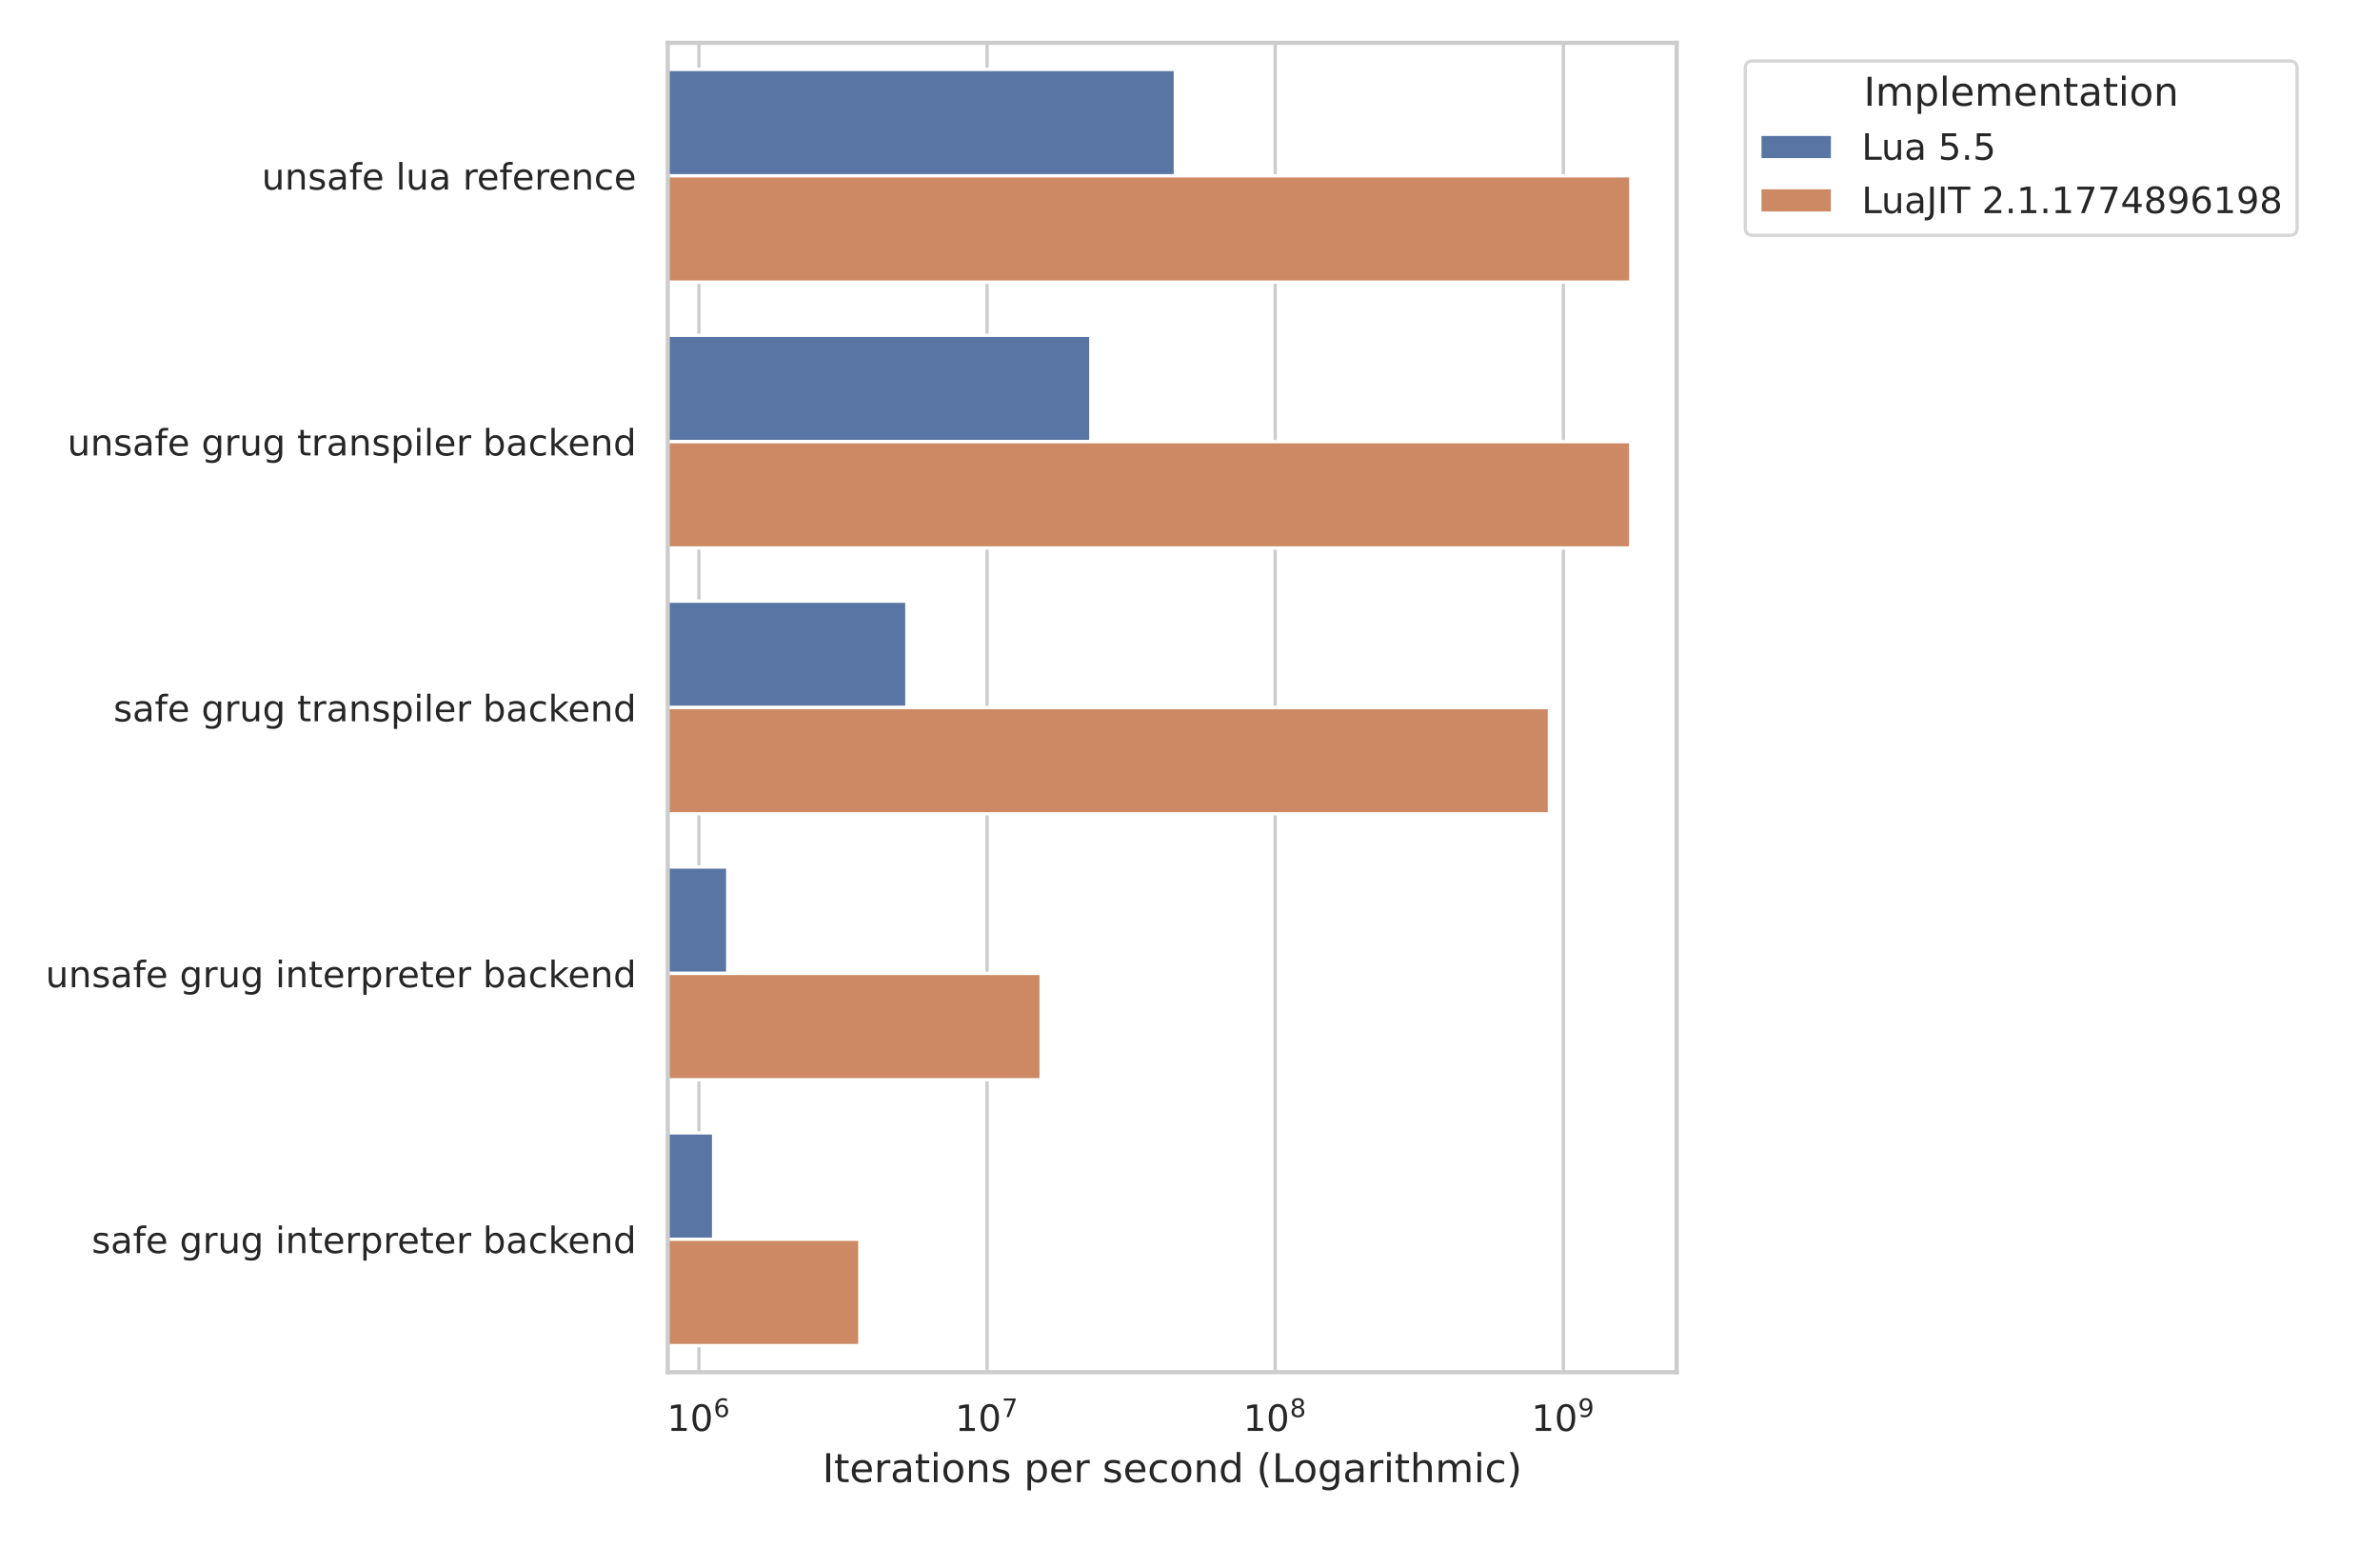
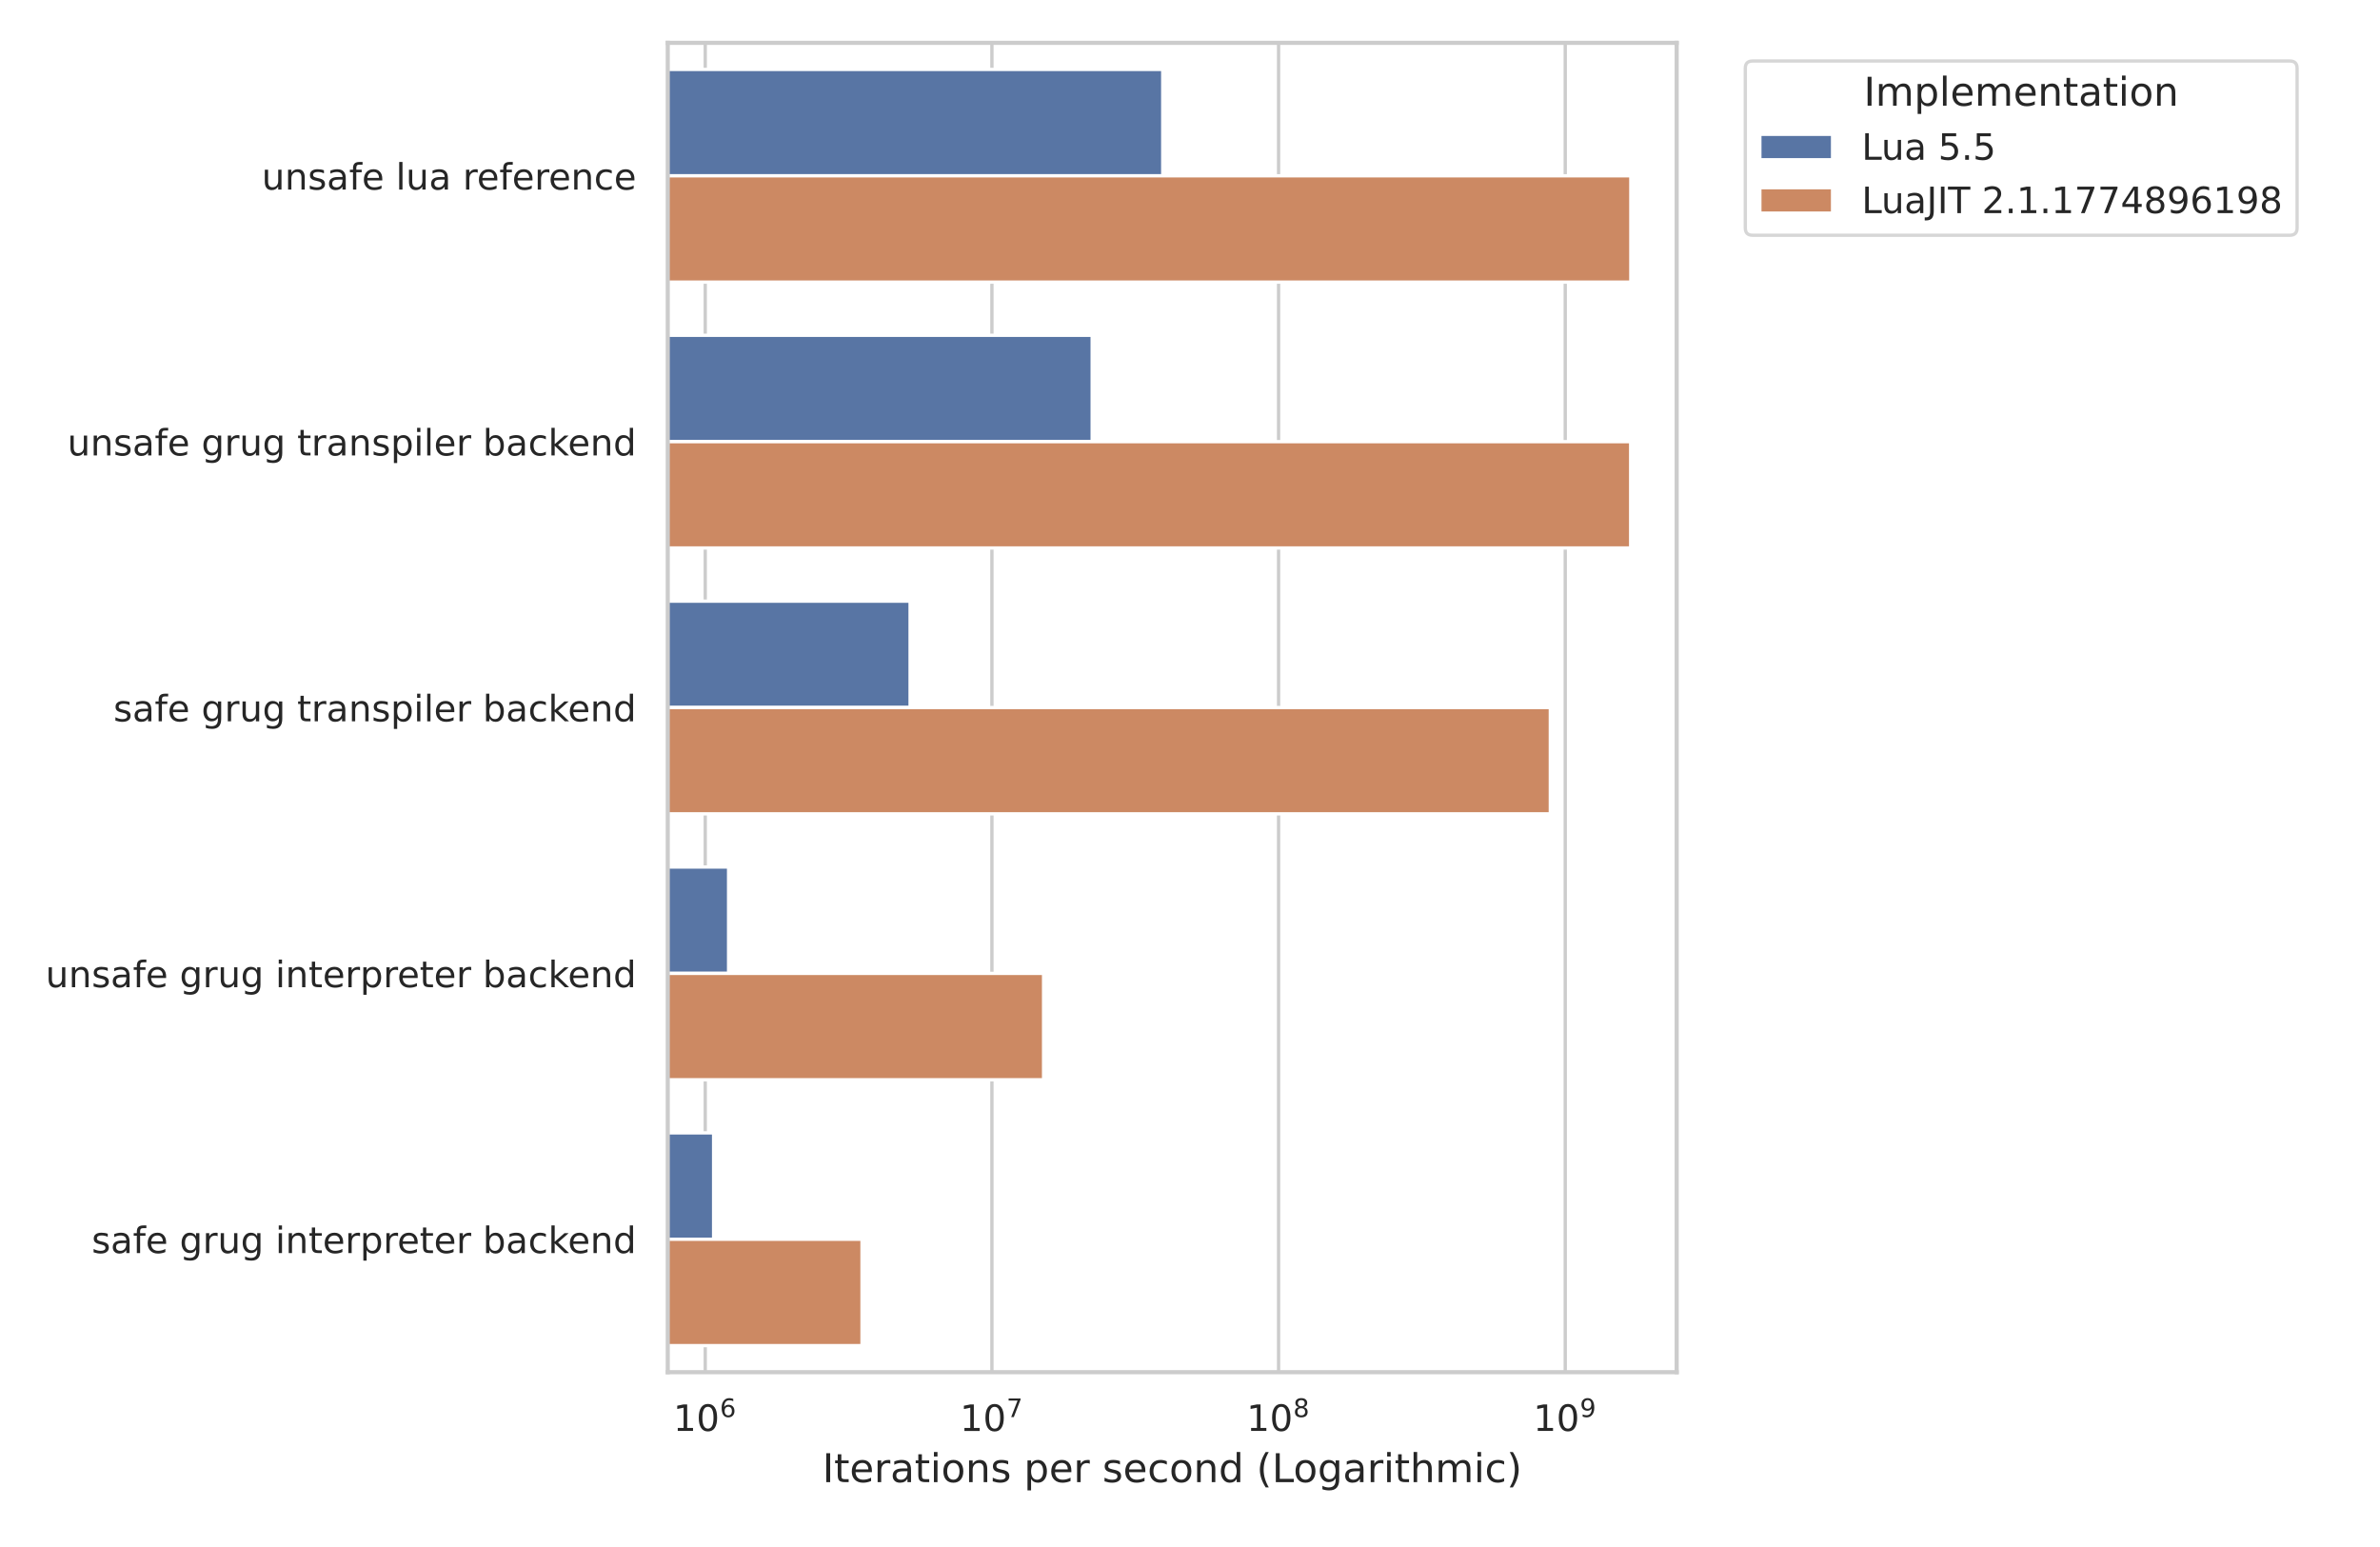
<svg xmlns="http://www.w3.org/2000/svg" xmlns:xlink="http://www.w3.org/1999/xlink" width="720pt" height="468pt" viewBox="0 0 720 468" version="1.1">
  <defs>
    <style type="text/css">*{stroke-linejoin: round; stroke-linecap: butt}</style>
  </defs>
  <g id="figure_1">
    <g id="patch_1">
      <path d="M 0 468  L 720 468  L 720 0  L 0 0  z " style="fill: #ffffff" />
    </g>
    <g id="axes_1">
      <g id="patch_2">
        <path d="M 202.01 415.116  L 507.23 415.116  L 507.23 12.96  L 202.01 12.96  z " style="fill: #ffffff" />
      </g>
      <g id="matplotlib.axis_1">
        <g id="xtick_1">
          <g id="line2d_1">
-             <path d="M 211.443 415.116  L 211.443 12.96  " clip-path="url(#p22d2097677)" style="fill: none; stroke: #cccccc; stroke-linecap: round" />
+             <path d="M 213.352 415.116  L 213.352 12.96  " clip-path="url(#p27fe988cbd)" style="fill: none; stroke: #cccccc; stroke-linecap: round" />
          </g>
          <g id="text_1">
-             <g style="fill: #262626" transform="translate(201.7627 432.9743) scale(0.11 -0.11)">
+             <g style="fill: #262626" transform="translate(203.6722 432.9743) scale(0.11 -0.11)">
              <defs>
                <path id="DejaVuSans-31" d="M 794 531  L 1825 531  L 1825 4091  L 703 3866  L 703 4441  L 1819 4666  L 2450 4666  L 2450 531  L 3481 531  L 3481 0  L 794 0  L 794 531  z " transform="scale(0.015625)" />
                <path id="DejaVuSans-30" d="M 2034 4250  Q 1547 4250 1301 3770  Q 1056 3291 1056 2328  Q 1056 1369 1301 889  Q 1547 409 2034 409  Q 2525 409 2770 889  Q 3016 1369 3016 2328  Q 3016 3291 2770 3770  Q 2525 4250 2034 4250  z M 2034 4750  Q 2819 4750 3233 4129  Q 3647 3509 3647 2328  Q 3647 1150 3233 529  Q 2819 -91 2034 -91  Q 1250 -91 836 529  Q 422 1150 422 2328  Q 422 3509 836 4129  Q 1250 4750 2034 4750  z " transform="scale(0.015625)" />
                <path id="DejaVuSans-36" d="M 2113 2584  Q 1688 2584 1439 2293  Q 1191 2003 1191 1497  Q 1191 994 1439 701  Q 1688 409 2113 409  Q 2538 409 2786 701  Q 3034 994 3034 1497  Q 3034 2003 2786 2293  Q 2538 2584 2113 2584  z M 3366 4563  L 3366 3988  Q 3128 4100 2886 4159  Q 2644 4219 2406 4219  Q 1781 4219 1451 3797  Q 1122 3375 1075 2522  Q 1259 2794 1537 2939  Q 1816 3084 2150 3084  Q 2853 3084 3261 2657  Q 3669 2231 3669 1497  Q 3669 778 3244 343  Q 2819 -91 2113 -91  Q 1303 -91 875 529  Q 447 1150 447 2328  Q 447 3434 972 4092  Q 1497 4750 2381 4750  Q 2619 4750 2861 4703  Q 3103 4656 3366 4563  z " transform="scale(0.015625)" />
              </defs>
              <use xlink:href="#DejaVuSans-31" transform="translate(0 0.765625)" />
              <use xlink:href="#DejaVuSans-30" transform="translate(63.62305 0.765625)" />
              <use xlink:href="#DejaVuSans-36" transform="translate(128.2031 39.04688) scale(0.7)" />
            </g>
          </g>
        </g>
        <g id="xtick_2">
          <g id="line2d_2">
-             <path d="M 298.612 415.116  L 298.612 12.96  " clip-path="url(#p22d2097677)" style="fill: none; stroke: #cccccc; stroke-linecap: round" />
+             <path d="M 300.075 415.116  L 300.075 12.96  " clip-path="url(#p27fe988cbd)" style="fill: none; stroke: #cccccc; stroke-linecap: round" />
          </g>
          <g id="text_2">
-             <g style="fill: #262626" transform="translate(288.9322 432.9743) scale(0.11 -0.11)">
+             <g style="fill: #262626" transform="translate(290.395 432.9743) scale(0.11 -0.11)">
              <defs>
                <path id="DejaVuSans-37" d="M 525 4666  L 3525 4666  L 3525 4397  L 1831 0  L 1172 0  L 2766 4134  L 525 4134  L 525 4666  z " transform="scale(0.015625)" />
              </defs>
              <use xlink:href="#DejaVuSans-31" transform="translate(0 0.684375)" />
              <use xlink:href="#DejaVuSans-30" transform="translate(63.62305 0.684375)" />
              <use xlink:href="#DejaVuSans-37" transform="translate(128.2031 38.96563) scale(0.7)" />
            </g>
          </g>
        </g>
        <g id="xtick_3">
          <g id="line2d_3">
-             <path d="M 385.782 415.116  L 385.782 12.96  " clip-path="url(#p22d2097677)" style="fill: none; stroke: #cccccc; stroke-linecap: round" />
+             <path d="M 386.798 415.116  L 386.798 12.96  " clip-path="url(#p27fe988cbd)" style="fill: none; stroke: #cccccc; stroke-linecap: round" />
          </g>
          <g id="text_3">
-             <g style="fill: #262626" transform="translate(376.1018 432.9743) scale(0.11 -0.11)">
+             <g style="fill: #262626" transform="translate(377.1179 432.9743) scale(0.11 -0.11)">
              <defs>
                <path id="DejaVuSans-38" d="M 2034 2216  Q 1584 2216 1326 1975  Q 1069 1734 1069 1313  Q 1069 891 1326 650  Q 1584 409 2034 409  Q 2484 409 2743 651  Q 3003 894 3003 1313  Q 3003 1734 2745 1975  Q 2488 2216 2034 2216  z M 1403 2484  Q 997 2584 770 2862  Q 544 3141 544 3541  Q 544 4100 942 4425  Q 1341 4750 2034 4750  Q 2731 4750 3128 4425  Q 3525 4100 3525 3541  Q 3525 3141 3298 2862  Q 3072 2584 2669 2484  Q 3125 2378 3379 2068  Q 3634 1759 3634 1313  Q 3634 634 3220 271  Q 2806 -91 2034 -91  Q 1263 -91 848 271  Q 434 634 434 1313  Q 434 1759 690 2068  Q 947 2378 1403 2484  z M 1172 3481  Q 1172 3119 1398 2916  Q 1625 2713 2034 2713  Q 2441 2713 2670 2916  Q 2900 3119 2900 3481  Q 2900 3844 2670 4047  Q 2441 4250 2034 4250  Q 1625 4250 1398 4047  Q 1172 3844 1172 3481  z " transform="scale(0.015625)" />
              </defs>
              <use xlink:href="#DejaVuSans-31" transform="translate(0 0.765625)" />
              <use xlink:href="#DejaVuSans-30" transform="translate(63.62305 0.765625)" />
              <use xlink:href="#DejaVuSans-38" transform="translate(128.2031 39.04688) scale(0.7)" />
            </g>
          </g>
        </g>
        <g id="xtick_4">
          <g id="line2d_4">
-             <path d="M 472.951 415.116  L 472.951 12.96  " clip-path="url(#p22d2097677)" style="fill: none; stroke: #cccccc; stroke-linecap: round" />
+             <path d="M 473.521 415.116  L 473.521 12.96  " clip-path="url(#p27fe988cbd)" style="fill: none; stroke: #cccccc; stroke-linecap: round" />
          </g>
          <g id="text_4">
-             <g style="fill: #262626" transform="translate(463.2713 432.9743) scale(0.11 -0.11)">
+             <g style="fill: #262626" transform="translate(463.8408 432.9743) scale(0.11 -0.11)">
              <defs>
                <path id="DejaVuSans-39" d="M 703 97  L 703 672  Q 941 559 1184 500  Q 1428 441 1663 441  Q 2288 441 2617 861  Q 2947 1281 2994 2138  Q 2813 1869 2534 1725  Q 2256 1581 1919 1581  Q 1219 1581 811 2004  Q 403 2428 403 3163  Q 403 3881 828 4315  Q 1253 4750 1959 4750  Q 2769 4750 3195 4129  Q 3622 3509 3622 2328  Q 3622 1225 3098 567  Q 2575 -91 1691 -91  Q 1453 -91 1209 -44  Q 966 3 703 97  z M 1959 2075  Q 2384 2075 2632 2365  Q 2881 2656 2881 3163  Q 2881 3666 2632 3958  Q 2384 4250 1959 4250  Q 1534 4250 1286 3958  Q 1038 3666 1038 3163  Q 1038 2656 1286 2365  Q 1534 2075 1959 2075  z " transform="scale(0.015625)" />
              </defs>
              <use xlink:href="#DejaVuSans-31" transform="translate(0 0.765625)" />
              <use xlink:href="#DejaVuSans-30" transform="translate(63.62305 0.765625)" />
              <use xlink:href="#DejaVuSans-39" transform="translate(128.2031 39.04688) scale(0.7)" />
            </g>
          </g>
        </g>
        <g id="xtick_5" />
        <g id="xtick_6" />
        <g id="xtick_7" />
        <g id="xtick_8" />
        <g id="xtick_9" />
        <g id="xtick_10" />
        <g id="xtick_11" />
        <g id="xtick_12" />
        <g id="xtick_13" />
        <g id="xtick_14" />
        <g id="xtick_15" />
        <g id="xtick_16" />
        <g id="xtick_17" />
        <g id="xtick_18" />
        <g id="xtick_19" />
        <g id="xtick_20" />
        <g id="xtick_21" />
        <g id="xtick_22" />
        <g id="xtick_23" />
        <g id="xtick_24" />
        <g id="xtick_25" />
        <g id="xtick_26" />
        <g id="xtick_27" />
        <g id="xtick_28" />
        <g id="xtick_29" />
        <g id="xtick_30" />
        <g id="xtick_31" />
        <g id="text_5">
          <g style="fill: #262626" transform="translate(248.7809 448.3801) scale(0.12 -0.12)">
            <defs>
              <path id="DejaVuSans-49" d="M 628 4666  L 1259 4666  L 1259 0  L 628 0  L 628 4666  z " transform="scale(0.015625)" />
              <path id="DejaVuSans-74" d="M 1172 4494  L 1172 3500  L 2356 3500  L 2356 3053  L 1172 3053  L 1172 1153  Q 1172 725 1289 603  Q 1406 481 1766 481  L 2356 481  L 2356 0  L 1766 0  Q 1100 0 847 248  Q 594 497 594 1153  L 594 3053  L 172 3053  L 172 3500  L 594 3500  L 594 4494  L 1172 4494  z " transform="scale(0.015625)" />
              <path id="DejaVuSans-65" d="M 3597 1894  L 3597 1613  L 953 1613  Q 991 1019 1311 708  Q 1631 397 2203 397  Q 2534 397 2845 478  Q 3156 559 3463 722  L 3463 178  Q 3153 47 2828 -22  Q 2503 -91 2169 -91  Q 1331 -91 842 396  Q 353 884 353 1716  Q 353 2575 817 3079  Q 1281 3584 2069 3584  Q 2775 3584 3186 3129  Q 3597 2675 3597 1894  z M 3022 2063  Q 3016 2534 2758 2815  Q 2500 3097 2075 3097  Q 1594 3097 1305 2825  Q 1016 2553 972 2059  L 3022 2063  z " transform="scale(0.015625)" />
              <path id="DejaVuSans-72" d="M 2631 2963  Q 2534 3019 2420 3045  Q 2306 3072 2169 3072  Q 1681 3072 1420 2755  Q 1159 2438 1159 1844  L 1159 0  L 581 0  L 581 3500  L 1159 3500  L 1159 2956  Q 1341 3275 1631 3429  Q 1922 3584 2338 3584  Q 2397 3584 2469 3576  Q 2541 3569 2628 3553  L 2631 2963  z " transform="scale(0.015625)" />
              <path id="DejaVuSans-61" d="M 2194 1759  Q 1497 1759 1228 1600  Q 959 1441 959 1056  Q 959 750 1161 570  Q 1363 391 1709 391  Q 2188 391 2477 730  Q 2766 1069 2766 1631  L 2766 1759  L 2194 1759  z M 3341 1997  L 3341 0  L 2766 0  L 2766 531  Q 2569 213 2275 61  Q 1981 -91 1556 -91  Q 1019 -91 701 211  Q 384 513 384 1019  Q 384 1609 779 1909  Q 1175 2209 1959 2209  L 2766 2209  L 2766 2266  Q 2766 2663 2505 2880  Q 2244 3097 1772 3097  Q 1472 3097 1187 3025  Q 903 2953 641 2809  L 641 3341  Q 956 3463 1253 3523  Q 1550 3584 1831 3584  Q 2591 3584 2966 3190  Q 3341 2797 3341 1997  z " transform="scale(0.015625)" />
              <path id="DejaVuSans-69" d="M 603 3500  L 1178 3500  L 1178 0  L 603 0  L 603 3500  z M 603 4863  L 1178 4863  L 1178 4134  L 603 4134  L 603 4863  z " transform="scale(0.015625)" />
              <path id="DejaVuSans-6f" d="M 1959 3097  Q 1497 3097 1228 2736  Q 959 2375 959 1747  Q 959 1119 1226 758  Q 1494 397 1959 397  Q 2419 397 2687 759  Q 2956 1122 2956 1747  Q 2956 2369 2687 2733  Q 2419 3097 1959 3097  z M 1959 3584  Q 2709 3584 3137 3096  Q 3566 2609 3566 1747  Q 3566 888 3137 398  Q 2709 -91 1959 -91  Q 1206 -91 779 398  Q 353 888 353 1747  Q 353 2609 779 3096  Q 1206 3584 1959 3584  z " transform="scale(0.015625)" />
              <path id="DejaVuSans-6e" d="M 3513 2113  L 3513 0  L 2938 0  L 2938 2094  Q 2938 2591 2744 2837  Q 2550 3084 2163 3084  Q 1697 3084 1428 2787  Q 1159 2491 1159 1978  L 1159 0  L 581 0  L 581 3500  L 1159 3500  L 1159 2956  Q 1366 3272 1645 3428  Q 1925 3584 2291 3584  Q 2894 3584 3203 3211  Q 3513 2838 3513 2113  z " transform="scale(0.015625)" />
              <path id="DejaVuSans-73" d="M 2834 3397  L 2834 2853  Q 2591 2978 2328 3040  Q 2066 3103 1784 3103  Q 1356 3103 1142 2972  Q 928 2841 928 2578  Q 928 2378 1081 2264  Q 1234 2150 1697 2047  L 1894 2003  Q 2506 1872 2764 1633  Q 3022 1394 3022 966  Q 3022 478 2636 193  Q 2250 -91 1575 -91  Q 1294 -91 989 -36  Q 684 19 347 128  L 347 722  Q 666 556 975 473  Q 1284 391 1588 391  Q 1994 391 2212 530  Q 2431 669 2431 922  Q 2431 1156 2273 1281  Q 2116 1406 1581 1522  L 1381 1569  Q 847 1681 609 1914  Q 372 2147 372 2553  Q 372 3047 722 3315  Q 1072 3584 1716 3584  Q 2034 3584 2315 3537  Q 2597 3491 2834 3397  z " transform="scale(0.015625)" />
              <path id="DejaVuSans-20" transform="scale(0.015625)" />
              <path id="DejaVuSans-70" d="M 1159 525  L 1159 -1331  L 581 -1331  L 581 3500  L 1159 3500  L 1159 2969  Q 1341 3281 1617 3432  Q 1894 3584 2278 3584  Q 2916 3584 3314 3078  Q 3713 2572 3713 1747  Q 3713 922 3314 415  Q 2916 -91 2278 -91  Q 1894 -91 1617 61  Q 1341 213 1159 525  z M 3116 1747  Q 3116 2381 2855 2742  Q 2594 3103 2138 3103  Q 1681 3103 1420 2742  Q 1159 2381 1159 1747  Q 1159 1113 1420 752  Q 1681 391 2138 391  Q 2594 391 2855 752  Q 3116 1113 3116 1747  z " transform="scale(0.015625)" />
              <path id="DejaVuSans-63" d="M 3122 3366  L 3122 2828  Q 2878 2963 2633 3030  Q 2388 3097 2138 3097  Q 1578 3097 1268 2742  Q 959 2388 959 1747  Q 959 1106 1268 751  Q 1578 397 2138 397  Q 2388 397 2633 464  Q 2878 531 3122 666  L 3122 134  Q 2881 22 2623 -34  Q 2366 -91 2075 -91  Q 1284 -91 818 406  Q 353 903 353 1747  Q 353 2603 823 3093  Q 1294 3584 2113 3584  Q 2378 3584 2631 3529  Q 2884 3475 3122 3366  z " transform="scale(0.015625)" />
              <path id="DejaVuSans-64" d="M 2906 2969  L 2906 4863  L 3481 4863  L 3481 0  L 2906 0  L 2906 525  Q 2725 213 2448 61  Q 2172 -91 1784 -91  Q 1150 -91 751 415  Q 353 922 353 1747  Q 353 2572 751 3078  Q 1150 3584 1784 3584  Q 2172 3584 2448 3432  Q 2725 3281 2906 2969  z M 947 1747  Q 947 1113 1208 752  Q 1469 391 1925 391  Q 2381 391 2643 752  Q 2906 1113 2906 1747  Q 2906 2381 2643 2742  Q 2381 3103 1925 3103  Q 1469 3103 1208 2742  Q 947 2381 947 1747  z " transform="scale(0.015625)" />
              <path id="DejaVuSans-28" d="M 1984 4856  Q 1566 4138 1362 3434  Q 1159 2731 1159 2009  Q 1159 1288 1364 580  Q 1569 -128 1984 -844  L 1484 -844  Q 1016 -109 783 600  Q 550 1309 550 2009  Q 550 2706 781 3412  Q 1013 4119 1484 4856  L 1984 4856  z " transform="scale(0.015625)" />
              <path id="DejaVuSans-4c" d="M 628 4666  L 1259 4666  L 1259 531  L 3531 531  L 3531 0  L 628 0  L 628 4666  z " transform="scale(0.015625)" />
              <path id="DejaVuSans-67" d="M 2906 1791  Q 2906 2416 2648 2759  Q 2391 3103 1925 3103  Q 1463 3103 1205 2759  Q 947 2416 947 1791  Q 947 1169 1205 825  Q 1463 481 1925 481  Q 2391 481 2648 825  Q 2906 1169 2906 1791  z M 3481 434  Q 3481 -459 3084 -895  Q 2688 -1331 1869 -1331  Q 1566 -1331 1297 -1286  Q 1028 -1241 775 -1147  L 775 -588  Q 1028 -725 1275 -790  Q 1522 -856 1778 -856  Q 2344 -856 2625 -561  Q 2906 -266 2906 331  L 2906 616  Q 2728 306 2450 153  Q 2172 0 1784 0  Q 1141 0 747 490  Q 353 981 353 1791  Q 353 2603 747 3093  Q 1141 3584 1784 3584  Q 2172 3584 2450 3431  Q 2728 3278 2906 2969  L 2906 3500  L 3481 3500  L 3481 434  z " transform="scale(0.015625)" />
              <path id="DejaVuSans-68" d="M 3513 2113  L 3513 0  L 2938 0  L 2938 2094  Q 2938 2591 2744 2837  Q 2550 3084 2163 3084  Q 1697 3084 1428 2787  Q 1159 2491 1159 1978  L 1159 0  L 581 0  L 581 4863  L 1159 4863  L 1159 2956  Q 1366 3272 1645 3428  Q 1925 3584 2291 3584  Q 2894 3584 3203 3211  Q 3513 2838 3513 2113  z " transform="scale(0.015625)" />
              <path id="DejaVuSans-6d" d="M 3328 2828  Q 3544 3216 3844 3400  Q 4144 3584 4550 3584  Q 5097 3584 5394 3201  Q 5691 2819 5691 2113  L 5691 0  L 5113 0  L 5113 2094  Q 5113 2597 4934 2840  Q 4756 3084 4391 3084  Q 3944 3084 3684 2787  Q 3425 2491 3425 1978  L 3425 0  L 2847 0  L 2847 2094  Q 2847 2600 2669 2842  Q 2491 3084 2119 3084  Q 1678 3084 1418 2786  Q 1159 2488 1159 1978  L 1159 0  L 581 0  L 581 3500  L 1159 3500  L 1159 2956  Q 1356 3278 1631 3431  Q 1906 3584 2284 3584  Q 2666 3584 2933 3390  Q 3200 3197 3328 2828  z " transform="scale(0.015625)" />
              <path id="DejaVuSans-29" d="M 513 4856  L 1013 4856  Q 1481 4119 1714 3412  Q 1947 2706 1947 2009  Q 1947 1309 1714 600  Q 1481 -109 1013 -844  L 513 -844  Q 928 -128 1133 580  Q 1338 1288 1338 2009  Q 1338 2731 1133 3434  Q 928 4138 513 4856  z " transform="scale(0.015625)" />
            </defs>
            <use xlink:href="#DejaVuSans-49" />
            <use xlink:href="#DejaVuSans-74" transform="translate(29.49219 0)" />
            <use xlink:href="#DejaVuSans-65" transform="translate(68.70117 0)" />
            <use xlink:href="#DejaVuSans-72" transform="translate(130.2246 0)" />
            <use xlink:href="#DejaVuSans-61" transform="translate(171.3379 0)" />
            <use xlink:href="#DejaVuSans-74" transform="translate(232.6172 0)" />
            <use xlink:href="#DejaVuSans-69" transform="translate(271.8262 0)" />
            <use xlink:href="#DejaVuSans-6f" transform="translate(299.6094 0)" />
            <use xlink:href="#DejaVuSans-6e" transform="translate(360.791 0)" />
            <use xlink:href="#DejaVuSans-73" transform="translate(424.1699 0)" />
            <use xlink:href="#DejaVuSans-20" transform="translate(476.2695 0)" />
            <use xlink:href="#DejaVuSans-70" transform="translate(508.0566 0)" />
            <use xlink:href="#DejaVuSans-65" transform="translate(571.5332 0)" />
            <use xlink:href="#DejaVuSans-72" transform="translate(633.0566 0)" />
            <use xlink:href="#DejaVuSans-20" transform="translate(674.1699 0)" />
            <use xlink:href="#DejaVuSans-73" transform="translate(705.957 0)" />
            <use xlink:href="#DejaVuSans-65" transform="translate(758.0566 0)" />
            <use xlink:href="#DejaVuSans-63" transform="translate(819.5801 0)" />
            <use xlink:href="#DejaVuSans-6f" transform="translate(874.5605 0)" />
            <use xlink:href="#DejaVuSans-6e" transform="translate(935.7422 0)" />
            <use xlink:href="#DejaVuSans-64" transform="translate(999.1211 0)" />
            <use xlink:href="#DejaVuSans-20" transform="translate(1062.598 0)" />
            <use xlink:href="#DejaVuSans-28" transform="translate(1094.385 0)" />
            <use xlink:href="#DejaVuSans-4c" transform="translate(1133.398 0)" />
            <use xlink:href="#DejaVuSans-6f" transform="translate(1187.361 0)" />
            <use xlink:href="#DejaVuSans-67" transform="translate(1248.543 0)" />
            <use xlink:href="#DejaVuSans-61" transform="translate(1312.02 0)" />
            <use xlink:href="#DejaVuSans-72" transform="translate(1373.299 0)" />
            <use xlink:href="#DejaVuSans-69" transform="translate(1414.412 0)" />
            <use xlink:href="#DejaVuSans-74" transform="translate(1442.195 0)" />
            <use xlink:href="#DejaVuSans-68" transform="translate(1481.404 0)" />
            <use xlink:href="#DejaVuSans-6d" transform="translate(1544.783 0)" />
            <use xlink:href="#DejaVuSans-69" transform="translate(1642.195 0)" />
            <use xlink:href="#DejaVuSans-63" transform="translate(1669.979 0)" />
            <use xlink:href="#DejaVuSans-29" transform="translate(1724.959 0)" />
          </g>
        </g>
      </g>
      <g id="matplotlib.axis_2">
        <g id="ytick_1">
          <g id="text_6">
            <g style="fill: #262626" transform="translate(79.18078 57.35474) scale(0.11 -0.11)">
              <defs>
                <path id="DejaVuSans-75" d="M 544 1381  L 544 3500  L 1119 3500  L 1119 1403  Q 1119 906 1312 657  Q 1506 409 1894 409  Q 2359 409 2629 706  Q 2900 1003 2900 1516  L 2900 3500  L 3475 3500  L 3475 0  L 2900 0  L 2900 538  Q 2691 219 2414 64  Q 2138 -91 1772 -91  Q 1169 -91 856 284  Q 544 659 544 1381  z M 1991 3584  L 1991 3584  z " transform="scale(0.015625)" />
                <path id="DejaVuSans-66" d="M 2375 4863  L 2375 4384  L 1825 4384  Q 1516 4384 1395 4259  Q 1275 4134 1275 3809  L 1275 3500  L 2222 3500  L 2222 3053  L 1275 3053  L 1275 0  L 697 0  L 697 3053  L 147 3053  L 147 3500  L 697 3500  L 697 3744  Q 697 4328 969 4595  Q 1241 4863 1831 4863  L 2375 4863  z " transform="scale(0.015625)" />
                <path id="DejaVuSans-6c" d="M 603 4863  L 1178 4863  L 1178 0  L 603 0  L 603 4863  z " transform="scale(0.015625)" />
              </defs>
              <use xlink:href="#DejaVuSans-75" />
              <use xlink:href="#DejaVuSans-6e" transform="translate(63.37891 0)" />
              <use xlink:href="#DejaVuSans-73" transform="translate(126.7578 0)" />
              <use xlink:href="#DejaVuSans-61" transform="translate(178.8574 0)" />
              <use xlink:href="#DejaVuSans-66" transform="translate(240.1367 0)" />
              <use xlink:href="#DejaVuSans-65" transform="translate(275.3418 0)" />
              <use xlink:href="#DejaVuSans-20" transform="translate(336.8652 0)" />
              <use xlink:href="#DejaVuSans-6c" transform="translate(368.6523 0)" />
              <use xlink:href="#DejaVuSans-75" transform="translate(396.4355 0)" />
              <use xlink:href="#DejaVuSans-61" transform="translate(459.8145 0)" />
              <use xlink:href="#DejaVuSans-20" transform="translate(521.0938 0)" />
              <use xlink:href="#DejaVuSans-72" transform="translate(552.8809 0)" />
              <use xlink:href="#DejaVuSans-65" transform="translate(591.7441 0)" />
              <use xlink:href="#DejaVuSans-66" transform="translate(653.2676 0)" />
              <use xlink:href="#DejaVuSans-65" transform="translate(688.4727 0)" />
              <use xlink:href="#DejaVuSans-72" transform="translate(749.9961 0)" />
              <use xlink:href="#DejaVuSans-65" transform="translate(788.8594 0)" />
              <use xlink:href="#DejaVuSans-6e" transform="translate(850.3828 0)" />
              <use xlink:href="#DejaVuSans-63" transform="translate(913.7617 0)" />
              <use xlink:href="#DejaVuSans-65" transform="translate(968.7422 0)" />
            </g>
          </g>
        </g>
        <g id="ytick_2">
          <g id="text_7">
            <g style="fill: #262626" transform="translate(20.37891 137.7859) scale(0.11 -0.11)">
              <defs>
                <path id="DejaVuSans-62" d="M 3116 1747  Q 3116 2381 2855 2742  Q 2594 3103 2138 3103  Q 1681 3103 1420 2742  Q 1159 2381 1159 1747  Q 1159 1113 1420 752  Q 1681 391 2138 391  Q 2594 391 2855 752  Q 3116 1113 3116 1747  z M 1159 2969  Q 1341 3281 1617 3432  Q 1894 3584 2278 3584  Q 2916 3584 3314 3078  Q 3713 2572 3713 1747  Q 3713 922 3314 415  Q 2916 -91 2278 -91  Q 1894 -91 1617 61  Q 1341 213 1159 525  L 1159 0  L 581 0  L 581 4863  L 1159 4863  L 1159 2969  z " transform="scale(0.015625)" />
                <path id="DejaVuSans-6b" d="M 581 4863  L 1159 4863  L 1159 1991  L 2875 3500  L 3609 3500  L 1753 1863  L 3688 0  L 2938 0  L 1159 1709  L 1159 0  L 581 0  L 581 4863  z " transform="scale(0.015625)" />
              </defs>
              <use xlink:href="#DejaVuSans-75" />
              <use xlink:href="#DejaVuSans-6e" transform="translate(63.37891 0)" />
              <use xlink:href="#DejaVuSans-73" transform="translate(126.7578 0)" />
              <use xlink:href="#DejaVuSans-61" transform="translate(178.8574 0)" />
              <use xlink:href="#DejaVuSans-66" transform="translate(240.1367 0)" />
              <use xlink:href="#DejaVuSans-65" transform="translate(275.3418 0)" />
              <use xlink:href="#DejaVuSans-20" transform="translate(336.8652 0)" />
              <use xlink:href="#DejaVuSans-67" transform="translate(368.6523 0)" />
              <use xlink:href="#DejaVuSans-72" transform="translate(432.1289 0)" />
              <use xlink:href="#DejaVuSans-75" transform="translate(473.2422 0)" />
              <use xlink:href="#DejaVuSans-67" transform="translate(536.6211 0)" />
              <use xlink:href="#DejaVuSans-20" transform="translate(600.0977 0)" />
              <use xlink:href="#DejaVuSans-74" transform="translate(631.8848 0)" />
              <use xlink:href="#DejaVuSans-72" transform="translate(671.0938 0)" />
              <use xlink:href="#DejaVuSans-61" transform="translate(712.207 0)" />
              <use xlink:href="#DejaVuSans-6e" transform="translate(773.4863 0)" />
              <use xlink:href="#DejaVuSans-73" transform="translate(836.8652 0)" />
              <use xlink:href="#DejaVuSans-70" transform="translate(888.9648 0)" />
              <use xlink:href="#DejaVuSans-69" transform="translate(952.4414 0)" />
              <use xlink:href="#DejaVuSans-6c" transform="translate(980.2246 0)" />
              <use xlink:href="#DejaVuSans-65" transform="translate(1008.008 0)" />
              <use xlink:href="#DejaVuSans-72" transform="translate(1069.531 0)" />
              <use xlink:href="#DejaVuSans-20" transform="translate(1110.645 0)" />
              <use xlink:href="#DejaVuSans-62" transform="translate(1142.432 0)" />
              <use xlink:href="#DejaVuSans-61" transform="translate(1205.908 0)" />
              <use xlink:href="#DejaVuSans-63" transform="translate(1267.188 0)" />
              <use xlink:href="#DejaVuSans-6b" transform="translate(1322.168 0)" />
              <use xlink:href="#DejaVuSans-65" transform="translate(1376.453 0)" />
              <use xlink:href="#DejaVuSans-6e" transform="translate(1437.977 0)" />
              <use xlink:href="#DejaVuSans-64" transform="translate(1501.355 0)" />
            </g>
          </g>
        </g>
        <g id="ytick_3">
          <g id="text_8">
            <g style="fill: #262626" transform="translate(34.32141 218.2171) scale(0.11 -0.11)">
              <use xlink:href="#DejaVuSans-73" />
              <use xlink:href="#DejaVuSans-61" transform="translate(52.09961 0)" />
              <use xlink:href="#DejaVuSans-66" transform="translate(113.3789 0)" />
              <use xlink:href="#DejaVuSans-65" transform="translate(148.584 0)" />
              <use xlink:href="#DejaVuSans-20" transform="translate(210.1074 0)" />
              <use xlink:href="#DejaVuSans-67" transform="translate(241.8945 0)" />
              <use xlink:href="#DejaVuSans-72" transform="translate(305.3711 0)" />
              <use xlink:href="#DejaVuSans-75" transform="translate(346.4844 0)" />
              <use xlink:href="#DejaVuSans-67" transform="translate(409.8633 0)" />
              <use xlink:href="#DejaVuSans-20" transform="translate(473.3398 0)" />
              <use xlink:href="#DejaVuSans-74" transform="translate(505.127 0)" />
              <use xlink:href="#DejaVuSans-72" transform="translate(544.3359 0)" />
              <use xlink:href="#DejaVuSans-61" transform="translate(585.4492 0)" />
              <use xlink:href="#DejaVuSans-6e" transform="translate(646.7285 0)" />
              <use xlink:href="#DejaVuSans-73" transform="translate(710.1074 0)" />
              <use xlink:href="#DejaVuSans-70" transform="translate(762.207 0)" />
              <use xlink:href="#DejaVuSans-69" transform="translate(825.6836 0)" />
              <use xlink:href="#DejaVuSans-6c" transform="translate(853.4668 0)" />
              <use xlink:href="#DejaVuSans-65" transform="translate(881.25 0)" />
              <use xlink:href="#DejaVuSans-72" transform="translate(942.7734 0)" />
              <use xlink:href="#DejaVuSans-20" transform="translate(983.8867 0)" />
              <use xlink:href="#DejaVuSans-62" transform="translate(1015.674 0)" />
              <use xlink:href="#DejaVuSans-61" transform="translate(1079.15 0)" />
              <use xlink:href="#DejaVuSans-63" transform="translate(1140.43 0)" />
              <use xlink:href="#DejaVuSans-6b" transform="translate(1195.41 0)" />
              <use xlink:href="#DejaVuSans-65" transform="translate(1249.695 0)" />
              <use xlink:href="#DejaVuSans-6e" transform="translate(1311.219 0)" />
              <use xlink:href="#DejaVuSans-64" transform="translate(1374.598 0)" />
            </g>
          </g>
        </g>
        <g id="ytick_4">
          <g id="text_9">
            <g style="fill: #262626" transform="translate(13.78234 298.6483) scale(0.11 -0.11)">
              <use xlink:href="#DejaVuSans-75" />
              <use xlink:href="#DejaVuSans-6e" transform="translate(63.37891 0)" />
              <use xlink:href="#DejaVuSans-73" transform="translate(126.7578 0)" />
              <use xlink:href="#DejaVuSans-61" transform="translate(178.8574 0)" />
              <use xlink:href="#DejaVuSans-66" transform="translate(240.1367 0)" />
              <use xlink:href="#DejaVuSans-65" transform="translate(275.3418 0)" />
              <use xlink:href="#DejaVuSans-20" transform="translate(336.8652 0)" />
              <use xlink:href="#DejaVuSans-67" transform="translate(368.6523 0)" />
              <use xlink:href="#DejaVuSans-72" transform="translate(432.1289 0)" />
              <use xlink:href="#DejaVuSans-75" transform="translate(473.2422 0)" />
              <use xlink:href="#DejaVuSans-67" transform="translate(536.6211 0)" />
              <use xlink:href="#DejaVuSans-20" transform="translate(600.0977 0)" />
              <use xlink:href="#DejaVuSans-69" transform="translate(631.8848 0)" />
              <use xlink:href="#DejaVuSans-6e" transform="translate(659.668 0)" />
              <use xlink:href="#DejaVuSans-74" transform="translate(723.0469 0)" />
              <use xlink:href="#DejaVuSans-65" transform="translate(762.2559 0)" />
              <use xlink:href="#DejaVuSans-72" transform="translate(823.7793 0)" />
              <use xlink:href="#DejaVuSans-70" transform="translate(864.8926 0)" />
              <use xlink:href="#DejaVuSans-72" transform="translate(928.3691 0)" />
              <use xlink:href="#DejaVuSans-65" transform="translate(967.2324 0)" />
              <use xlink:href="#DejaVuSans-74" transform="translate(1028.756 0)" />
              <use xlink:href="#DejaVuSans-65" transform="translate(1067.965 0)" />
              <use xlink:href="#DejaVuSans-72" transform="translate(1129.488 0)" />
              <use xlink:href="#DejaVuSans-20" transform="translate(1170.602 0)" />
              <use xlink:href="#DejaVuSans-62" transform="translate(1202.389 0)" />
              <use xlink:href="#DejaVuSans-61" transform="translate(1265.865 0)" />
              <use xlink:href="#DejaVuSans-63" transform="translate(1327.145 0)" />
              <use xlink:href="#DejaVuSans-6b" transform="translate(1382.125 0)" />
              <use xlink:href="#DejaVuSans-65" transform="translate(1436.41 0)" />
              <use xlink:href="#DejaVuSans-6e" transform="translate(1497.934 0)" />
              <use xlink:href="#DejaVuSans-64" transform="translate(1561.312 0)" />
            </g>
          </g>
        </g>
        <g id="ytick_5">
          <g id="text_10">
            <g style="fill: #262626" transform="translate(27.72484 379.0795) scale(0.11 -0.11)">
              <use xlink:href="#DejaVuSans-73" />
              <use xlink:href="#DejaVuSans-61" transform="translate(52.09961 0)" />
              <use xlink:href="#DejaVuSans-66" transform="translate(113.3789 0)" />
              <use xlink:href="#DejaVuSans-65" transform="translate(148.584 0)" />
              <use xlink:href="#DejaVuSans-20" transform="translate(210.1074 0)" />
              <use xlink:href="#DejaVuSans-67" transform="translate(241.8945 0)" />
              <use xlink:href="#DejaVuSans-72" transform="translate(305.3711 0)" />
              <use xlink:href="#DejaVuSans-75" transform="translate(346.4844 0)" />
              <use xlink:href="#DejaVuSans-67" transform="translate(409.8633 0)" />
              <use xlink:href="#DejaVuSans-20" transform="translate(473.3398 0)" />
              <use xlink:href="#DejaVuSans-69" transform="translate(505.127 0)" />
              <use xlink:href="#DejaVuSans-6e" transform="translate(532.9102 0)" />
              <use xlink:href="#DejaVuSans-74" transform="translate(596.2891 0)" />
              <use xlink:href="#DejaVuSans-65" transform="translate(635.498 0)" />
              <use xlink:href="#DejaVuSans-72" transform="translate(697.0215 0)" />
              <use xlink:href="#DejaVuSans-70" transform="translate(738.1348 0)" />
              <use xlink:href="#DejaVuSans-72" transform="translate(801.6113 0)" />
              <use xlink:href="#DejaVuSans-65" transform="translate(840.4746 0)" />
              <use xlink:href="#DejaVuSans-74" transform="translate(901.998 0)" />
              <use xlink:href="#DejaVuSans-65" transform="translate(941.207 0)" />
              <use xlink:href="#DejaVuSans-72" transform="translate(1002.73 0)" />
              <use xlink:href="#DejaVuSans-20" transform="translate(1043.844 0)" />
              <use xlink:href="#DejaVuSans-62" transform="translate(1075.631 0)" />
              <use xlink:href="#DejaVuSans-61" transform="translate(1139.107 0)" />
              <use xlink:href="#DejaVuSans-63" transform="translate(1200.387 0)" />
              <use xlink:href="#DejaVuSans-6b" transform="translate(1255.367 0)" />
              <use xlink:href="#DejaVuSans-65" transform="translate(1309.652 0)" />
              <use xlink:href="#DejaVuSans-6e" transform="translate(1371.176 0)" />
              <use xlink:href="#DejaVuSans-64" transform="translate(1434.555 0)" />
            </g>
          </g>
        </g>
      </g>
      <g id="patch_3">
-         <path d="M -87481.097 21.003  L 355.571 21.003  L 355.571 53.176  L -87481.097 53.176  z " clip-path="url(#p22d2097677)" style="fill: #5875a4; stroke: #ffffff; stroke-linejoin: miter" />
+         <path d="M -87029.849 21.003  L 351.753 21.003  L 351.753 53.176  L -87029.849 53.176  z " clip-path="url(#p27fe988cbd)" style="fill: #5875a4; stroke: #ffffff; stroke-linejoin: miter" />
      </g>
      <g id="patch_4">
-         <path d="M -87481.097 101.434  L 329.999 101.434  L 329.999 133.607  L -87481.097 133.607  z " clip-path="url(#p22d2097677)" style="fill: #5875a4; stroke: #ffffff; stroke-linejoin: miter" />
+         <path d="M -87029.849 101.434  L 330.407 101.434  L 330.407 133.607  L -87029.849 133.607  z " clip-path="url(#p27fe988cbd)" style="fill: #5875a4; stroke: #ffffff; stroke-linejoin: miter" />
      </g>
      <g id="patch_5">
-         <path d="M -87481.097 181.866  L 274.343 181.866  L 274.343 214.038  L -87481.097 214.038  z " clip-path="url(#p22d2097677)" style="fill: #5875a4; stroke: #ffffff; stroke-linejoin: miter" />
+         <path d="M -87029.849 181.866  L 275.321 181.866  L 275.321 214.038  L -87029.849 214.038  z " clip-path="url(#p27fe988cbd)" style="fill: #5875a4; stroke: #ffffff; stroke-linejoin: miter" />
      </g>
      <g id="patch_6">
-         <path d="M -87481.097 262.297  L 220.144 262.297  L 220.144 294.469  L -87481.097 294.469  z " clip-path="url(#p22d2097677)" style="fill: #5875a4; stroke: #ffffff; stroke-linejoin: miter" />
+         <path d="M -87029.849 262.297  L 220.412 262.297  L 220.412 294.469  L -87029.849 294.469  z " clip-path="url(#p27fe988cbd)" style="fill: #5875a4; stroke: #ffffff; stroke-linejoin: miter" />
      </g>
      <g id="patch_7">
-         <path d="M -87481.097 342.728  L 215.884 342.728  L 215.884 374.9  L -87481.097 374.9  z " clip-path="url(#p22d2097677)" style="fill: #5875a4; stroke: #ffffff; stroke-linejoin: miter" />
+         <path d="M -87029.849 342.728  L 215.884 342.728  L 215.884 374.9  L -87029.849 374.9  z " clip-path="url(#p27fe988cbd)" style="fill: #5875a4; stroke: #ffffff; stroke-linejoin: miter" />
      </g>
      <g id="patch_8">
-         <path d="M -87481.097 53.176  L 493.356 53.176  L 493.356 85.348  L -87481.097 85.348  z " clip-path="url(#p22d2097677)" style="fill: #cc8963; stroke: #ffffff; stroke-linejoin: miter" />
+         <path d="M -87029.849 53.176  L 493.356 53.176  L 493.356 85.348  L -87029.849 85.348  z " clip-path="url(#p27fe988cbd)" style="fill: #cc8963; stroke: #ffffff; stroke-linejoin: miter" />
      </g>
      <g id="patch_9">
-         <path d="M -87481.097 133.607  L 493.329 133.607  L 493.329 165.779  L -87481.097 165.779  z " clip-path="url(#p22d2097677)" style="fill: #cc8963; stroke: #ffffff; stroke-linejoin: miter" />
+         <path d="M -87029.849 133.607  L 493.303 133.607  L 493.303 165.779  L -87029.849 165.779  z " clip-path="url(#p27fe988cbd)" style="fill: #cc8963; stroke: #ffffff; stroke-linejoin: miter" />
      </g>
      <g id="patch_10">
-         <path d="M -87481.097 214.038  L 468.73 214.038  L 468.73 246.21  L -87481.097 246.21  z " clip-path="url(#p22d2097677)" style="fill: #cc8963; stroke: #ffffff; stroke-linejoin: miter" />
+         <path d="M -87029.849 214.038  L 469.006 214.038  L 469.006 246.21  L -87029.849 246.21  z " clip-path="url(#p27fe988cbd)" style="fill: #cc8963; stroke: #ffffff; stroke-linejoin: miter" />
      </g>
      <g id="patch_11">
-         <path d="M -87481.097 294.469  L 314.96 294.469  L 314.96 326.642  L -87481.097 326.642  z " clip-path="url(#p22d2097677)" style="fill: #cc8963; stroke: #ffffff; stroke-linejoin: miter" />
+         <path d="M -87029.849 294.469  L 315.709 294.469  L 315.709 326.642  L -87029.849 326.642  z " clip-path="url(#p27fe988cbd)" style="fill: #cc8963; stroke: #ffffff; stroke-linejoin: miter" />
      </g>
      <g id="patch_12">
-         <path d="M -87481.097 374.9  L 260.113 374.9  L 260.113 407.073  L -87481.097 407.073  z " clip-path="url(#p22d2097677)" style="fill: #cc8963; stroke: #ffffff; stroke-linejoin: miter" />
+         <path d="M -87029.849 374.9  L 260.778 374.9  L 260.778 407.073  L -87029.849 407.073  z " clip-path="url(#p27fe988cbd)" style="fill: #cc8963; stroke: #ffffff; stroke-linejoin: miter" />
      </g>
      <g id="patch_13">
-         <path d="M -87481.097 53.176  L -87481.097 53.176  L -87481.097 53.176  L -87481.097 53.176  z " clip-path="url(#p22d2097677)" style="fill: #5875a4; stroke: #ffffff; stroke-linejoin: miter" />
+         <path d="M -87029.849 53.176  L -87029.849 53.176  L -87029.849 53.176  L -87029.849 53.176  z " clip-path="url(#p27fe988cbd)" style="fill: #5875a4; stroke: #ffffff; stroke-linejoin: miter" />
      </g>
      <g id="patch_14">
-         <path d="M -87481.097 53.176  L -87481.097 53.176  L -87481.097 53.176  L -87481.097 53.176  z " clip-path="url(#p22d2097677)" style="fill: #cc8963; stroke: #ffffff; stroke-linejoin: miter" />
+         <path d="M -87029.849 53.176  L -87029.849 53.176  L -87029.849 53.176  L -87029.849 53.176  z " clip-path="url(#p27fe988cbd)" style="fill: #cc8963; stroke: #ffffff; stroke-linejoin: miter" />
      </g>
      <g id="patch_15">
        <path d="M 202.01 415.116  L 202.01 12.96  " style="fill: none; stroke: #cccccc; stroke-width: 1.25; stroke-linejoin: miter; stroke-linecap: square" />
      </g>
      <g id="patch_16">
        <path d="M 507.23 415.116  L 507.23 12.96  " style="fill: none; stroke: #cccccc; stroke-width: 1.25; stroke-linejoin: miter; stroke-linecap: square" />
      </g>
      <g id="patch_17">
        <path d="M 202.01 415.116  L 507.23 415.116  " style="fill: none; stroke: #cccccc; stroke-width: 1.25; stroke-linejoin: miter; stroke-linecap: square" />
      </g>
      <g id="patch_18">
        <path d="M 202.01 12.96  L 507.23 12.96  " style="fill: none; stroke: #cccccc; stroke-width: 1.25; stroke-linejoin: miter; stroke-linecap: square" />
      </g>
      <g id="legend_1">
        <g id="patch_19">
          <path d="M 530.191 71.166  L 692.721 71.166  Q 694.921 71.166 694.921 68.966  L 694.921 20.66  Q 694.921 18.46 692.721 18.46  L 530.191 18.46  Q 527.991 18.46 527.991 20.66  L 527.991 68.966  Q 527.991 71.166 530.191 71.166  z " style="fill: #ffffff; opacity: 0.8; stroke: #cccccc; stroke-linejoin: miter" />
        </g>
        <g id="text_11">
          <g style="fill: #262626" transform="translate(563.8133 31.97812) scale(0.12 -0.12)">
            <use xlink:href="#DejaVuSans-49" />
            <use xlink:href="#DejaVuSans-6d" transform="translate(29.49219 0)" />
            <use xlink:href="#DejaVuSans-70" transform="translate(126.9043 0)" />
            <use xlink:href="#DejaVuSans-6c" transform="translate(190.3809 0)" />
            <use xlink:href="#DejaVuSans-65" transform="translate(218.1641 0)" />
            <use xlink:href="#DejaVuSans-6d" transform="translate(279.6875 0)" />
            <use xlink:href="#DejaVuSans-65" transform="translate(377.0996 0)" />
            <use xlink:href="#DejaVuSans-6e" transform="translate(438.623 0)" />
            <use xlink:href="#DejaVuSans-74" transform="translate(502.002 0)" />
            <use xlink:href="#DejaVuSans-61" transform="translate(541.2109 0)" />
            <use xlink:href="#DejaVuSans-74" transform="translate(602.4902 0)" />
            <use xlink:href="#DejaVuSans-69" transform="translate(641.6992 0)" />
            <use xlink:href="#DejaVuSans-6f" transform="translate(669.4824 0)" />
            <use xlink:href="#DejaVuSans-6e" transform="translate(730.6641 0)" />
          </g>
        </g>
        <g id="patch_20">
          <path d="M 532.391 48.332  L 554.391 48.332  L 554.391 40.632  L 532.391 40.632  z " style="fill: #5875a4; stroke: #ffffff; stroke-linejoin: miter" />
        </g>
        <g id="text_12">
          <g style="fill: #262626" transform="translate(563.191 48.33203) scale(0.11 -0.11)">
            <defs>
              <path id="DejaVuSans-35" d="M 691 4666  L 3169 4666  L 3169 4134  L 1269 4134  L 1269 2991  Q 1406 3038 1543 3061  Q 1681 3084 1819 3084  Q 2600 3084 3056 2656  Q 3513 2228 3513 1497  Q 3513 744 3044 326  Q 2575 -91 1722 -91  Q 1428 -91 1123 -41  Q 819 9 494 109  L 494 744  Q 775 591 1075 516  Q 1375 441 1709 441  Q 2250 441 2565 725  Q 2881 1009 2881 1497  Q 2881 1984 2565 2268  Q 2250 2553 1709 2553  Q 1456 2553 1204 2497  Q 953 2441 691 2322  L 691 4666  z " transform="scale(0.015625)" />
              <path id="DejaVuSans-2e" d="M 684 794  L 1344 794  L 1344 0  L 684 0  L 684 794  z " transform="scale(0.015625)" />
            </defs>
            <use xlink:href="#DejaVuSans-4c" />
            <use xlink:href="#DejaVuSans-75" transform="translate(53.96289 0)" />
            <use xlink:href="#DejaVuSans-61" transform="translate(117.3418 0)" />
            <use xlink:href="#DejaVuSans-20" transform="translate(178.6211 0)" />
            <use xlink:href="#DejaVuSans-35" transform="translate(210.4082 0)" />
            <use xlink:href="#DejaVuSans-2e" transform="translate(274.0312 0)" />
            <use xlink:href="#DejaVuSans-35" transform="translate(305.8184 0)" />
          </g>
        </g>
        <g id="patch_21">
          <path d="M 532.391 64.478  L 554.391 64.478  L 554.391 56.778  L 532.391 56.778  z " style="fill: #cc8963; stroke: #ffffff; stroke-linejoin: miter" />
        </g>
        <g id="text_13">
          <g style="fill: #262626" transform="translate(563.191 64.47797) scale(0.11 -0.11)">
            <defs>
              <path id="DejaVuSans-4a" d="M 628 4666  L 1259 4666  L 1259 325  Q 1259 -519 939 -900  Q 619 -1281 -91 -1281  L -331 -1281  L -331 -750  L -134 -750  Q 284 -750 456 -515  Q 628 -281 628 325  L 628 4666  z " transform="scale(0.015625)" />
              <path id="DejaVuSans-54" d="M -19 4666  L 3928 4666  L 3928 4134  L 2272 4134  L 2272 0  L 1638 0  L 1638 4134  L -19 4134  L -19 4666  z " transform="scale(0.015625)" />
              <path id="DejaVuSans-32" d="M 1228 531  L 3431 531  L 3431 0  L 469 0  L 469 531  Q 828 903 1448 1529  Q 2069 2156 2228 2338  Q 2531 2678 2651 2914  Q 2772 3150 2772 3378  Q 2772 3750 2511 3984  Q 2250 4219 1831 4219  Q 1534 4219 1204 4116  Q 875 4013 500 3803  L 500 4441  Q 881 4594 1212 4672  Q 1544 4750 1819 4750  Q 2544 4750 2975 4387  Q 3406 4025 3406 3419  Q 3406 3131 3298 2873  Q 3191 2616 2906 2266  Q 2828 2175 2409 1742  Q 1991 1309 1228 531  z " transform="scale(0.015625)" />
              <path id="DejaVuSans-34" d="M 2419 4116  L 825 1625  L 2419 1625  L 2419 4116  z M 2253 4666  L 3047 4666  L 3047 1625  L 3713 1625  L 3713 1100  L 3047 1100  L 3047 0  L 2419 0  L 2419 1100  L 313 1100  L 313 1709  L 2253 4666  z " transform="scale(0.015625)" />
            </defs>
            <use xlink:href="#DejaVuSans-4c" />
            <use xlink:href="#DejaVuSans-75" transform="translate(53.96289 0)" />
            <use xlink:href="#DejaVuSans-61" transform="translate(117.3418 0)" />
            <use xlink:href="#DejaVuSans-4a" transform="translate(178.6211 0)" />
            <use xlink:href="#DejaVuSans-49" transform="translate(208.1133 0)" />
            <use xlink:href="#DejaVuSans-54" transform="translate(237.6055 0)" />
            <use xlink:href="#DejaVuSans-20" transform="translate(298.6895 0)" />
            <use xlink:href="#DejaVuSans-32" transform="translate(330.4766 0)" />
            <use xlink:href="#DejaVuSans-2e" transform="translate(394.0996 0)" />
            <use xlink:href="#DejaVuSans-31" transform="translate(425.8867 0)" />
            <use xlink:href="#DejaVuSans-2e" transform="translate(489.5098 0)" />
            <use xlink:href="#DejaVuSans-31" transform="translate(521.2969 0)" />
            <use xlink:href="#DejaVuSans-37" transform="translate(584.9199 0)" />
            <use xlink:href="#DejaVuSans-37" transform="translate(648.543 0)" />
            <use xlink:href="#DejaVuSans-34" transform="translate(712.166 0)" />
            <use xlink:href="#DejaVuSans-38" transform="translate(775.7891 0)" />
            <use xlink:href="#DejaVuSans-39" transform="translate(839.4121 0)" />
            <use xlink:href="#DejaVuSans-36" transform="translate(903.0352 0)" />
            <use xlink:href="#DejaVuSans-31" transform="translate(966.6582 0)" />
            <use xlink:href="#DejaVuSans-39" transform="translate(1030.281 0)" />
            <use xlink:href="#DejaVuSans-38" transform="translate(1093.904 0)" />
          </g>
        </g>
      </g>
    </g>
  </g>
  <defs>
-     <clipPath id="p22d2097677">
+     <clipPath id="p27fe988cbd">
      <rect x="202.01" y="12.96" width="305.22" height="402.156" />
    </clipPath>
  </defs>
</svg>
